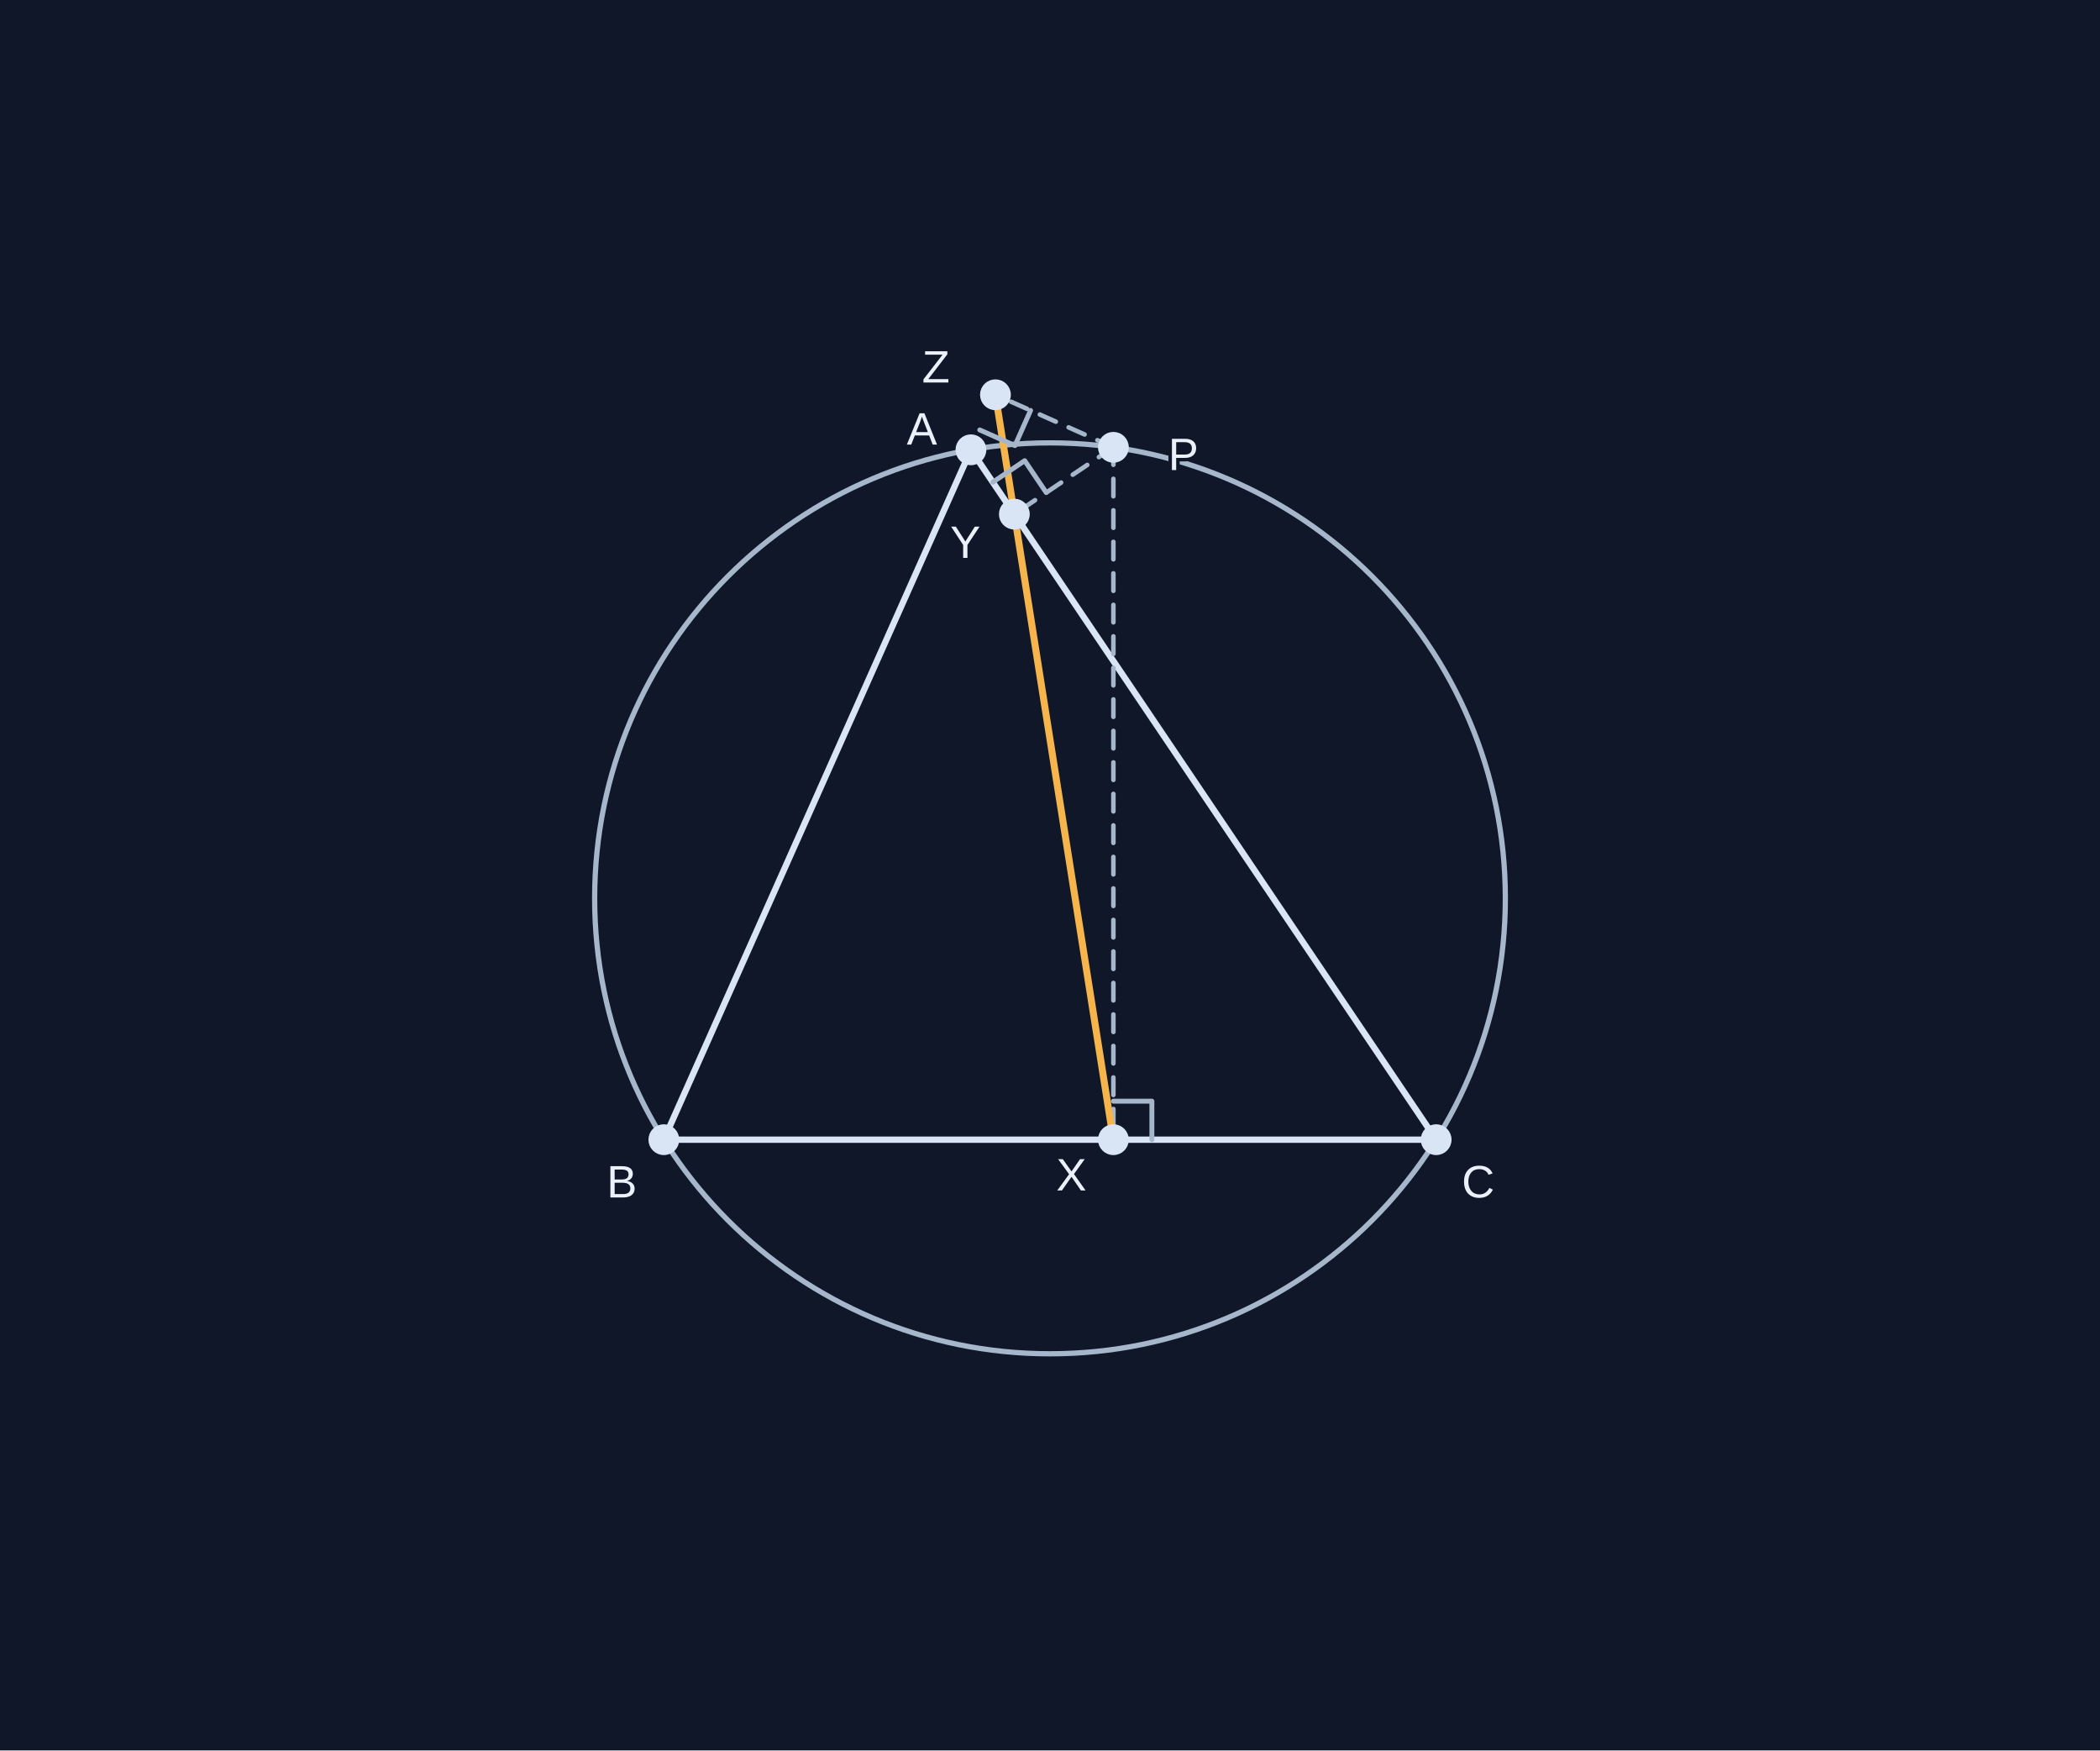
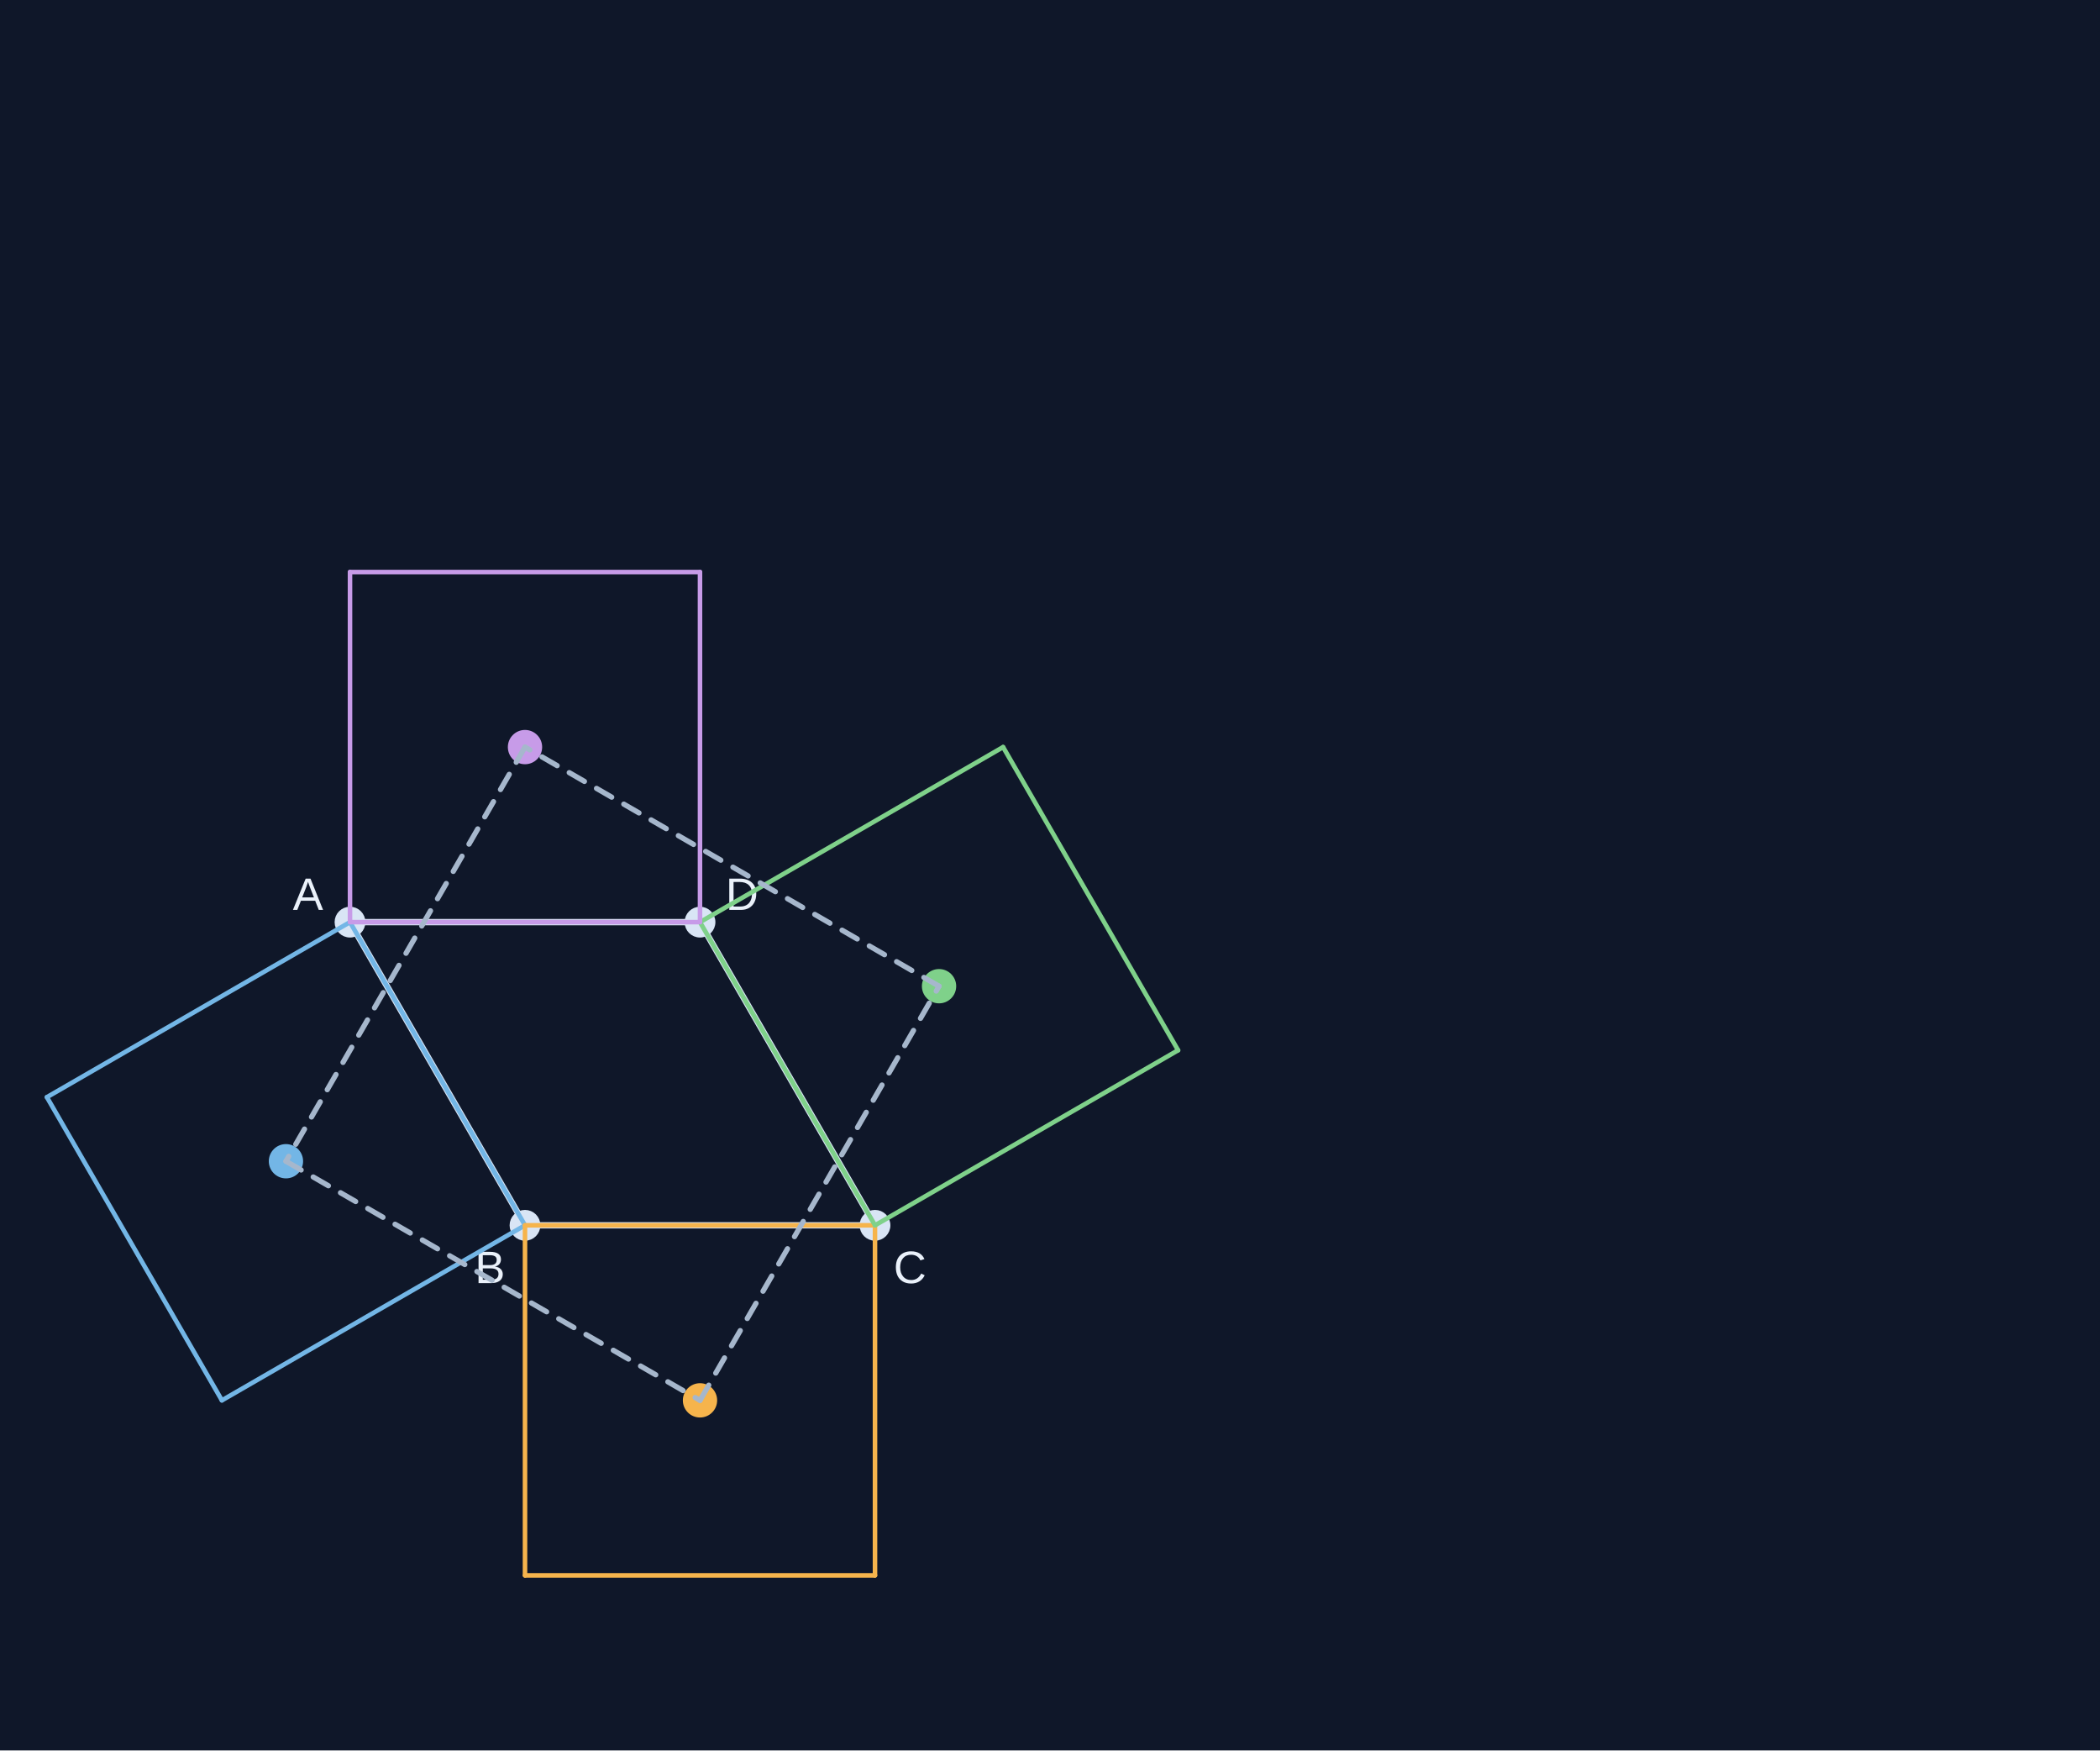
<svg xmlns="http://www.w3.org/2000/svg" width="600" height="500" viewBox="0 0 600 500" style="background-color: #0F1729;">
  <rect x="0" y="0" width="600" height="500" fill="#0F1729" />
-   <circle cx="300.00" cy="256.60" r="130.10" fill="none" stroke="#A6B7CC" stroke-width="1.5" />
-   <polygon points="277.41,128.48 189.67,325.54 410.33,325.54" fill="none" stroke="#D9E5F5" stroke-width="1.8" stroke-linejoin="round" stroke-linecap="round" />
-   <line x1="318.11" y1="127.77" x2="318.11" y2="325.54" stroke="#A6B7CC" stroke-width="1.3" stroke-linecap="round" stroke-dasharray="5 4" />
-   <line x1="318.11" y1="127.77" x2="289.81" y2="146.86" stroke="#A6B7CC" stroke-width="1.3" stroke-linecap="round" stroke-dasharray="5 4" />
-   <line x1="318.11" y1="127.77" x2="284.41" y2="112.76" stroke="#A6B7CC" stroke-width="1.3" stroke-linecap="round" stroke-dasharray="5 4" />
-   <line x1="318.11" y1="325.54" x2="284.41" y2="112.76" stroke="#F6B44C" stroke-width="2.0" stroke-linecap="round" />
-   <polyline points="329.11,325.54 329.11,314.54 318.11,314.54" fill="none" stroke="#A6B7CC" stroke-width="1.4" stroke-linejoin="round" stroke-linecap="round" />
-   <polyline points="283.65,137.74 292.77,131.59 298.92,140.70" fill="none" stroke="#A6B7CC" stroke-width="1.4" stroke-linejoin="round" stroke-linecap="round" />
-   <polyline points="279.93,122.81 289.98,127.28 294.45,117.24" fill="none" stroke="#A6B7CC" stroke-width="1.4" stroke-linejoin="round" stroke-linecap="round" />
-   <circle cx="277.41" cy="128.48" r="3.5" stroke="#D9E5F5" stroke-width="1.8" fill="#D9E5F5" />
-   <text x="263.41" y="122.48" fill="#EAF1FA" font-family="Arial, Helvetica, sans-serif" font-size="13" text-anchor="middle" dominant-baseline="central" paint-order="stroke fill" stroke="#0F1729" stroke-width="2" stroke-linejoin="round">A</text>
-   <circle cx="189.67" cy="325.54" r="3.5" stroke="#D9E5F5" stroke-width="1.8" fill="#D9E5F5" />
-   <text x="177.67" y="337.54" fill="#EAF1FA" font-family="Arial, Helvetica, sans-serif" font-size="13" text-anchor="middle" dominant-baseline="central" paint-order="stroke fill" stroke="#0F1729" stroke-width="2" stroke-linejoin="round">B</text>
-   <circle cx="410.33" cy="325.54" r="3.5" stroke="#D9E5F5" stroke-width="1.8" fill="#D9E5F5" />
-   <text x="422.33" y="337.54" fill="#EAF1FA" font-family="Arial, Helvetica, sans-serif" font-size="13" text-anchor="middle" dominant-baseline="central" paint-order="stroke fill" stroke="#0F1729" stroke-width="2" stroke-linejoin="round">C</text>
-   <circle cx="318.11" cy="127.77" r="3.5" stroke="#D9E5F5" stroke-width="1.8" fill="#D9E5F5" />
-   <text x="338.11" y="129.77" fill="#EAF1FA" font-family="Arial, Helvetica, sans-serif" font-size="13" text-anchor="middle" dominant-baseline="central" paint-order="stroke fill" stroke="#0F1729" stroke-width="2" stroke-linejoin="round">P</text>
-   <circle cx="318.11" cy="325.54" r="3.5" stroke="#D9E5F5" stroke-width="1.8" fill="#D9E5F5" />
-   <text x="306.11" y="335.54" fill="#EAF1FA" font-family="Arial, Helvetica, sans-serif" font-size="13" text-anchor="middle" dominant-baseline="central" paint-order="stroke fill" stroke="#0F1729" stroke-width="2" stroke-linejoin="round">X</text>
-   <circle cx="289.81" cy="146.86" r="3.5" stroke="#D9E5F5" stroke-width="1.8" fill="#D9E5F5" />
-   <text x="275.81" y="154.86" fill="#EAF1FA" font-family="Arial, Helvetica, sans-serif" font-size="13" text-anchor="middle" dominant-baseline="central" paint-order="stroke fill" stroke="#0F1729" stroke-width="2" stroke-linejoin="round">Y</text>
-   <circle cx="284.41" cy="112.76" r="3.5" stroke="#D9E5F5" stroke-width="1.8" fill="#D9E5F5" />
-   <text x="267.41" y="104.76" fill="#EAF1FA" font-family="Arial, Helvetica, sans-serif" font-size="13" text-anchor="middle" dominant-baseline="central" paint-order="stroke fill" stroke="#0F1729" stroke-width="2" stroke-linejoin="round">Z</text>
+   <circle cx="100.00" cy="263.40" r="3.5" stroke="#D9E5F5" stroke-width="1.8" fill="#D9E5F5" />
+   <text x="88.00" y="255.40" fill="#EAF1FA" font-family="Arial, Helvetica, sans-serif" font-size="13" text-anchor="middle" dominant-baseline="central">A</text>
+   <circle cx="150.00" cy="350.00" r="3.5" stroke="#D9E5F5" stroke-width="1.8" fill="#D9E5F5" />
+   <text x="140.00" y="362.00" fill="#EAF1FA" font-family="Arial, Helvetica, sans-serif" font-size="13" text-anchor="middle" dominant-baseline="central">B</text>
+   <circle cx="250.00" cy="350.00" r="3.5" stroke="#D9E5F5" stroke-width="1.8" fill="#D9E5F5" />
+   <text x="260.00" y="362.00" fill="#EAF1FA" font-family="Arial, Helvetica, sans-serif" font-size="13" text-anchor="middle" dominant-baseline="central">C</text>
+   <circle cx="200.00" cy="263.40" r="3.5" stroke="#D9E5F5" stroke-width="1.8" fill="#D9E5F5" />
+   <text x="212.00" y="255.40" fill="#EAF1FA" font-family="Arial, Helvetica, sans-serif" font-size="13" text-anchor="middle" dominant-baseline="central">D</text>
+   <line x1="100.00" y1="263.40" x2="150.00" y2="350.00" stroke="#D9E5F5" stroke-width="1.8" stroke-linecap="round" />
+   <line x1="150.00" y1="350.00" x2="250.00" y2="350.00" stroke="#D9E5F5" stroke-width="1.8" stroke-linecap="round" />
+   <line x1="250.00" y1="350.00" x2="200.00" y2="263.40" stroke="#D9E5F5" stroke-width="1.8" stroke-linecap="round" />
+   <line x1="200.00" y1="263.40" x2="100.00" y2="263.40" stroke="#D9E5F5" stroke-width="1.8" stroke-linecap="round" />
+   <line x1="100.00" y1="263.40" x2="150.00" y2="350.00" stroke="#73B6E6" stroke-width="1.3" stroke-linecap="round" />
+   <line x1="150.00" y1="350.00" x2="63.40" y2="400.00" stroke="#73B6E6" stroke-width="1.3" stroke-linecap="round" />
+   <line x1="63.40" y1="400.00" x2="13.40" y2="313.40" stroke="#73B6E6" stroke-width="1.3" stroke-linecap="round" />
+   <line x1="13.40" y1="313.40" x2="100.00" y2="263.40" stroke="#73B6E6" stroke-width="1.3" stroke-linecap="round" />
+   <circle cx="81.70" cy="331.70" r="4" stroke="#73B6E6" stroke-width="1.8" fill="#73B6E6" />
+   <line x1="150.00" y1="350.00" x2="250.00" y2="350.00" stroke="#F6B44C" stroke-width="1.3" stroke-linecap="round" />
+   <line x1="250.00" y1="350.00" x2="250.00" y2="450.00" stroke="#F6B44C" stroke-width="1.3" stroke-linecap="round" />
+   <line x1="250.00" y1="450.00" x2="150.00" y2="450.00" stroke="#F6B44C" stroke-width="1.3" stroke-linecap="round" />
+   <line x1="150.00" y1="450.00" x2="150.00" y2="350.00" stroke="#F6B44C" stroke-width="1.3" stroke-linecap="round" />
+   <circle cx="200.00" cy="400.00" r="4" stroke="#F6B44C" stroke-width="1.8" fill="#F6B44C" />
+   <line x1="250.00" y1="350.00" x2="200.00" y2="263.40" stroke="#7FD18A" stroke-width="1.3" stroke-linecap="round" />
+   <line x1="200.00" y1="263.40" x2="286.60" y2="213.40" stroke="#7FD18A" stroke-width="1.3" stroke-linecap="round" />
+   <line x1="286.60" y1="213.40" x2="336.60" y2="300.00" stroke="#7FD18A" stroke-width="1.3" stroke-linecap="round" />
+   <line x1="336.60" y1="300.00" x2="250.00" y2="350.00" stroke="#7FD18A" stroke-width="1.3" stroke-linecap="round" />
+   <circle cx="268.30" cy="281.70" r="4" stroke="#7FD18A" stroke-width="1.8" fill="#7FD18A" />
+   <line x1="200.00" y1="263.40" x2="100.00" y2="263.40" stroke="#C79BE8" stroke-width="1.3" stroke-linecap="round" />
+   <line x1="100.00" y1="263.40" x2="100.00" y2="163.40" stroke="#C79BE8" stroke-width="1.3" stroke-linecap="round" />
+   <line x1="100.00" y1="163.40" x2="200.00" y2="163.40" stroke="#C79BE8" stroke-width="1.3" stroke-linecap="round" />
+   <line x1="200.00" y1="163.40" x2="200.00" y2="263.40" stroke="#C79BE8" stroke-width="1.3" stroke-linecap="round" />
+   <circle cx="150.00" cy="213.40" r="4" stroke="#C79BE8" stroke-width="1.8" fill="#C79BE8" />
+   <line x1="81.70" y1="331.70" x2="200.00" y2="400.00" stroke="#A6B7CC" stroke-width="1.5" stroke-linecap="round" stroke-dasharray="5 4" />
+   <line x1="200.00" y1="400.00" x2="268.30" y2="281.70" stroke="#A6B7CC" stroke-width="1.5" stroke-linecap="round" stroke-dasharray="5 4" />
+   <line x1="268.30" y1="281.70" x2="150.00" y2="213.40" stroke="#A6B7CC" stroke-width="1.5" stroke-linecap="round" stroke-dasharray="5 4" />
+   <line x1="150.00" y1="213.40" x2="81.70" y2="331.70" stroke="#A6B7CC" stroke-width="1.5" stroke-linecap="round" stroke-dasharray="5 4" />
</svg>
